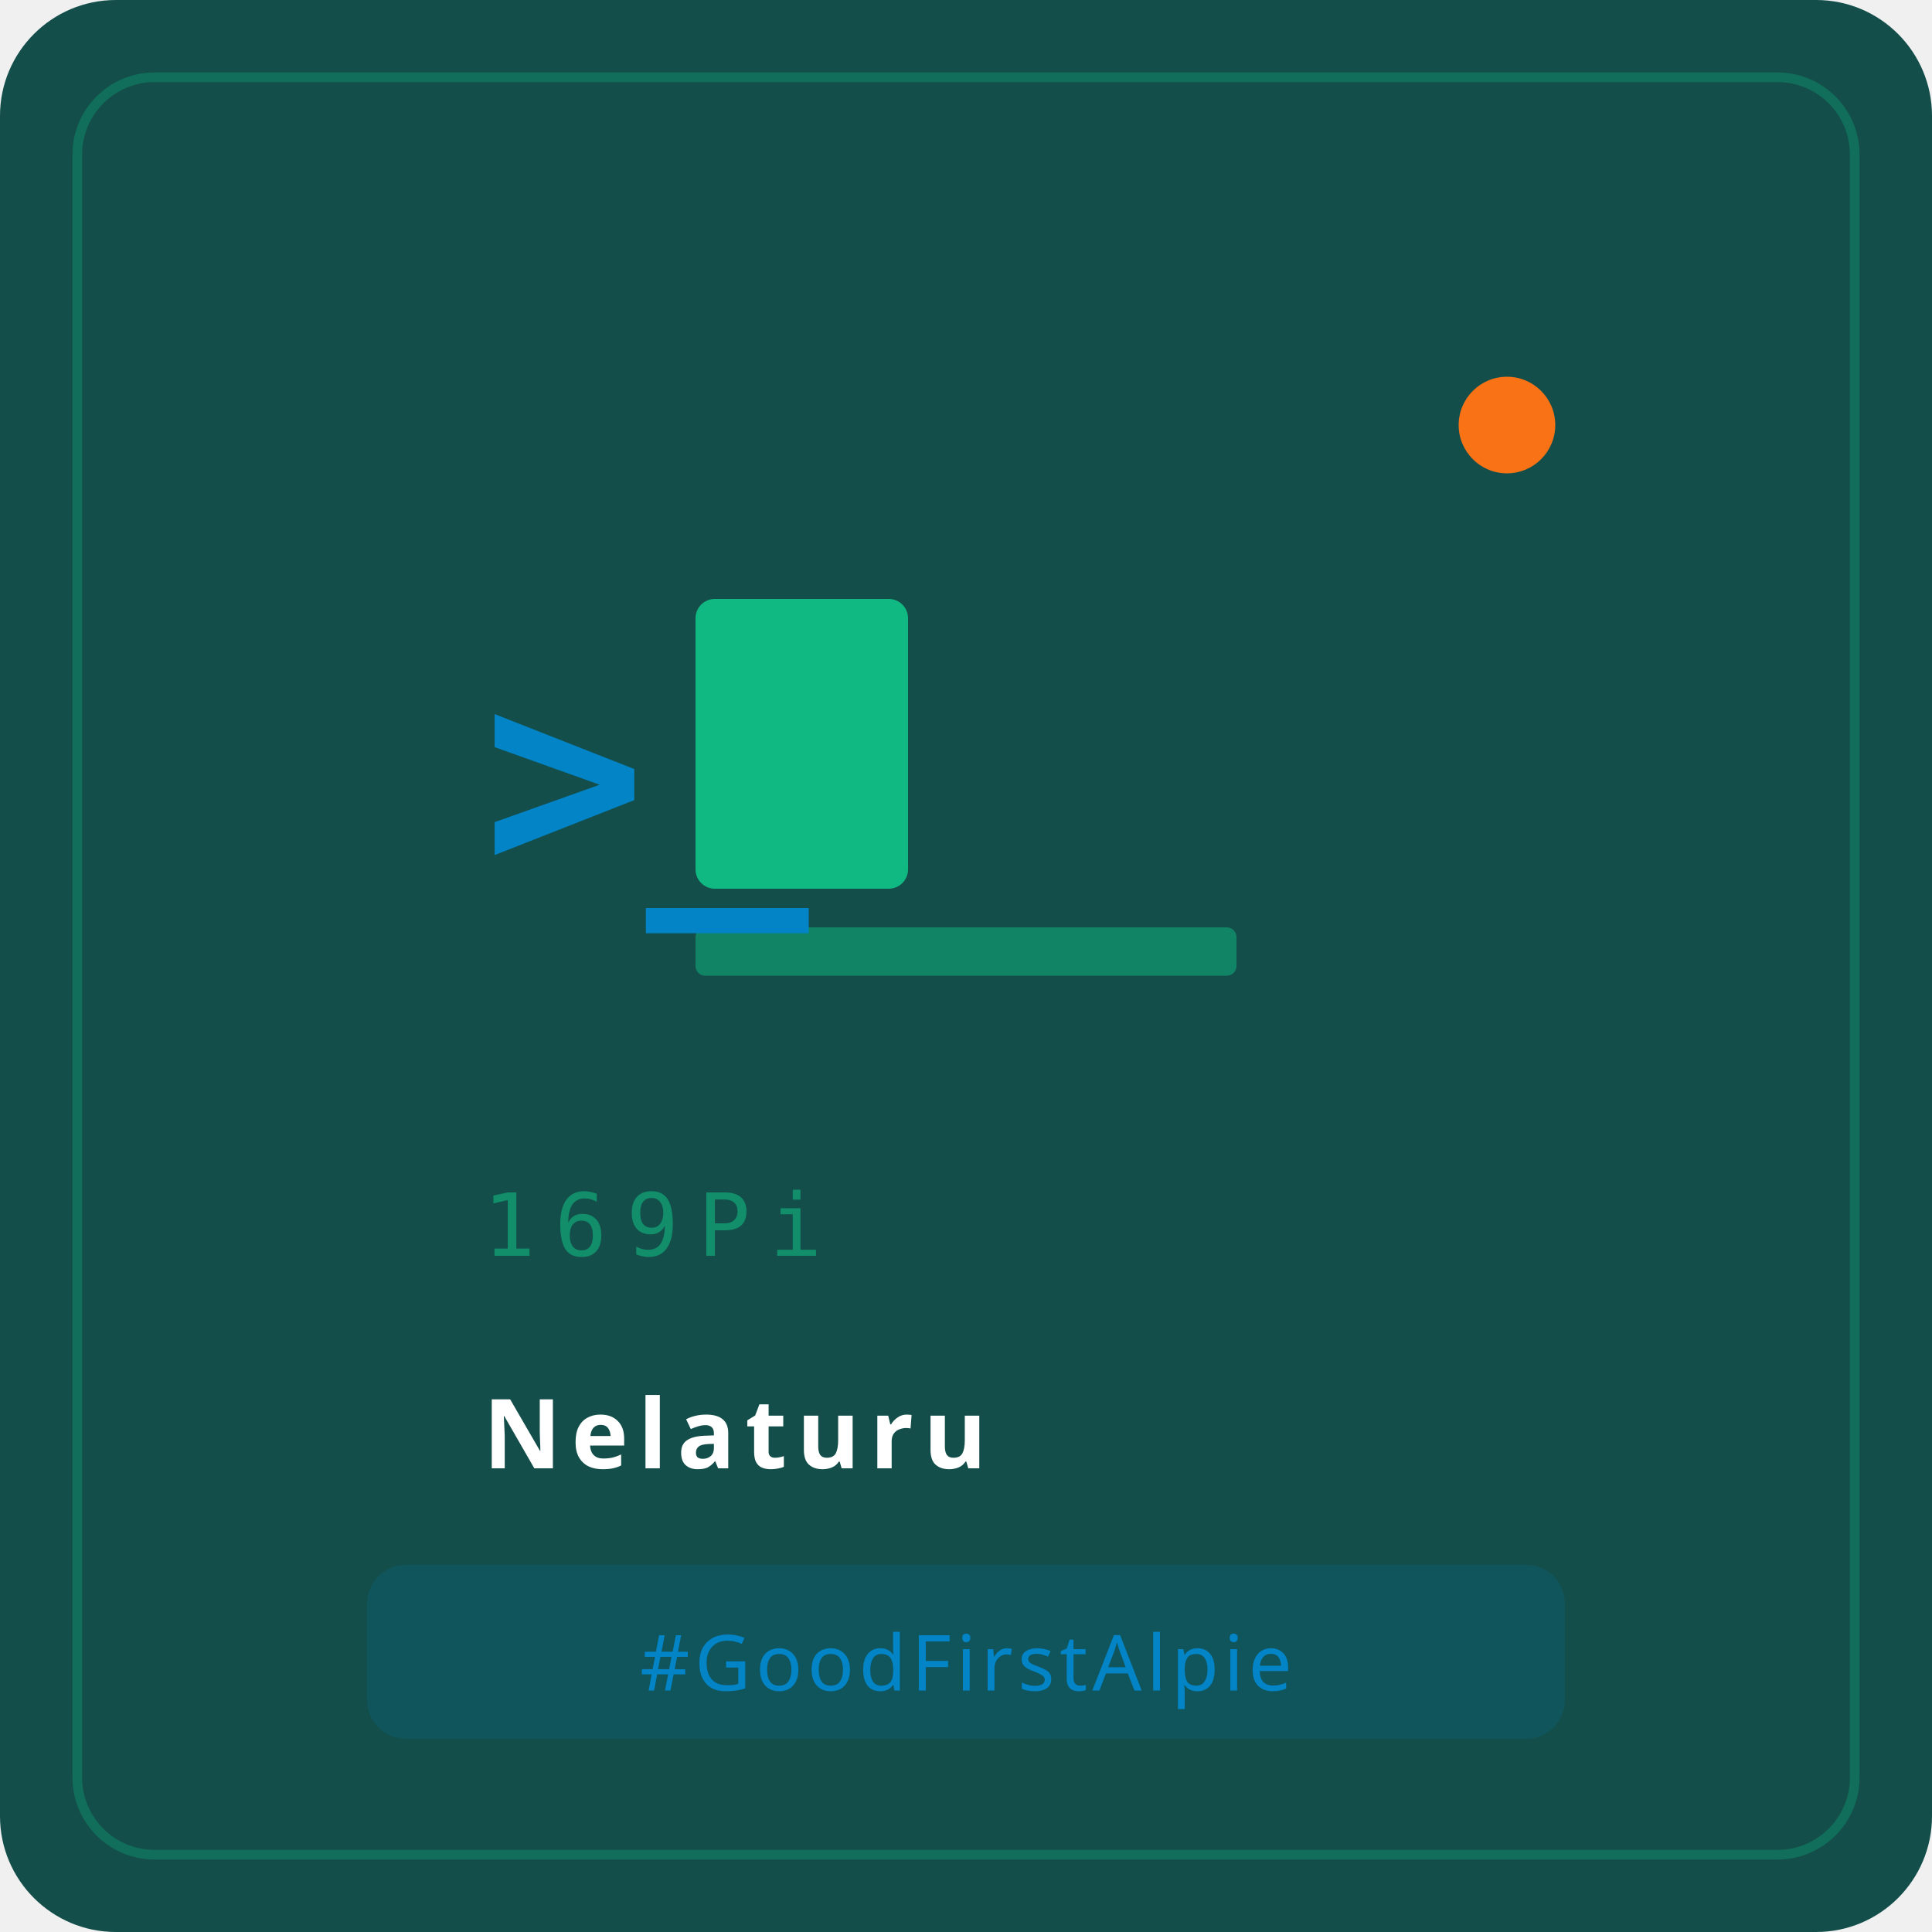
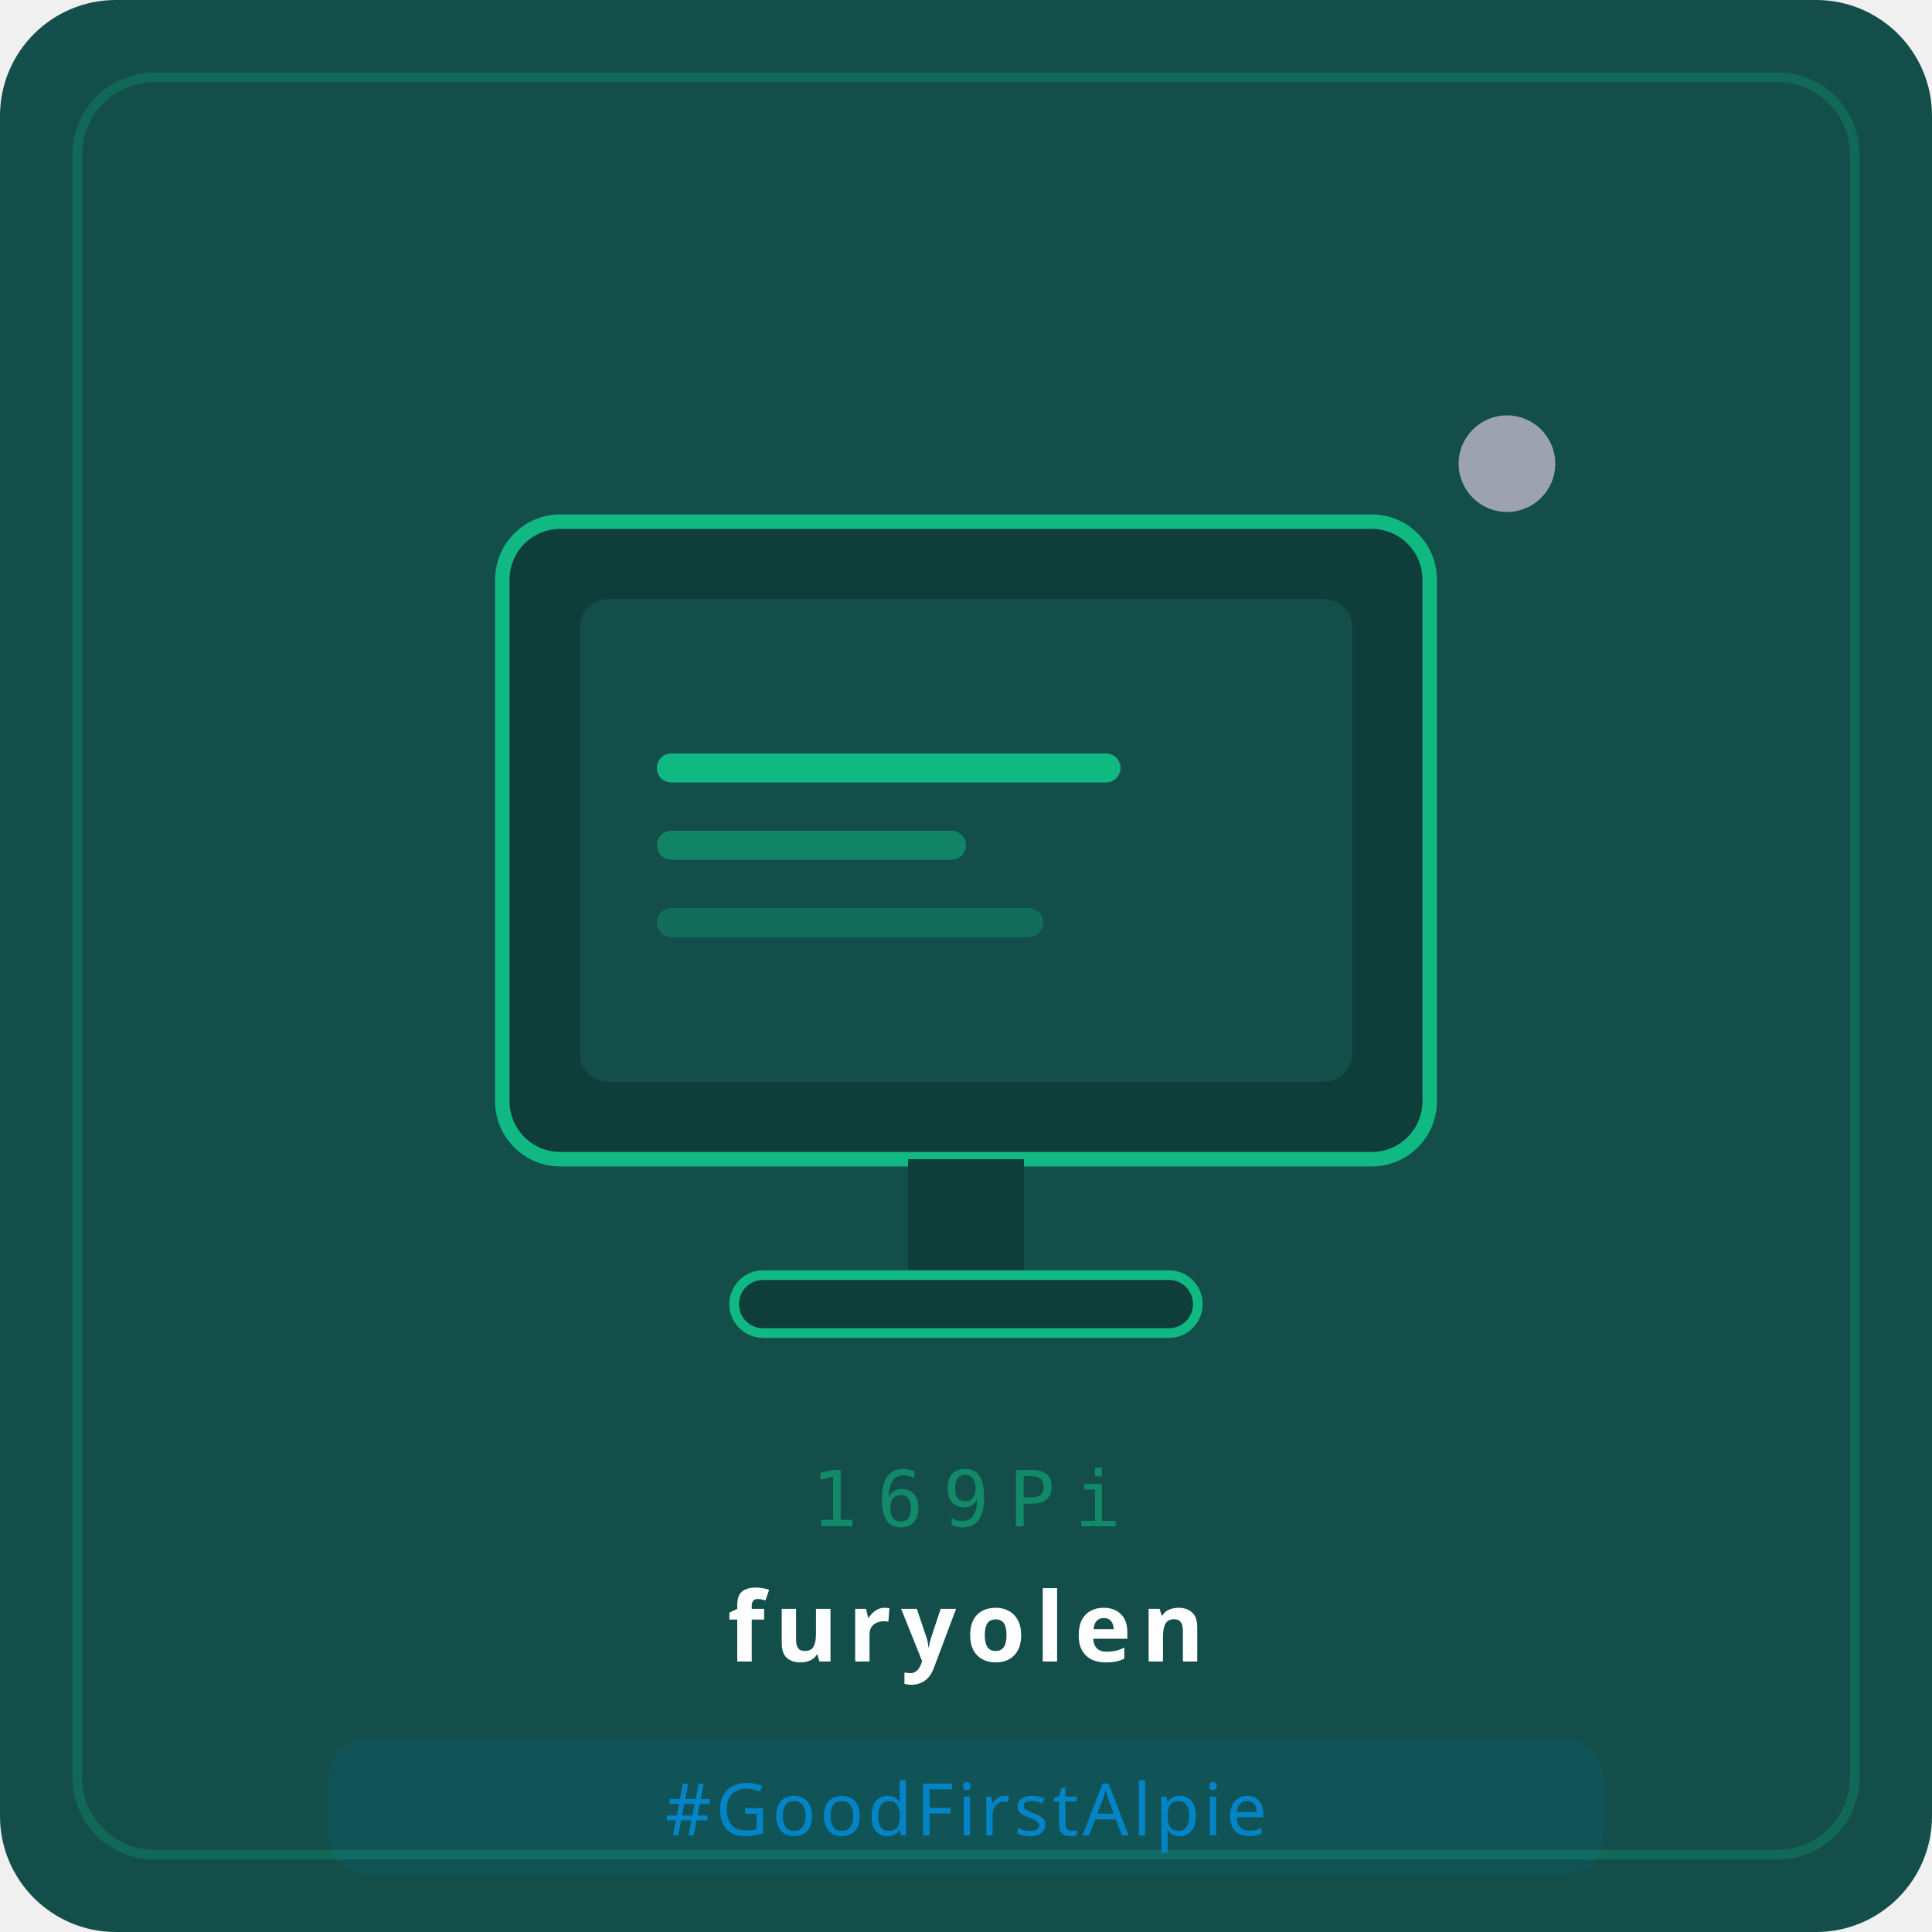
<svg xmlns="http://www.w3.org/2000/svg" viewBox="0 0 200 200" width="200" height="200">
  <rect width="200" height="200" fill="#134E4A" rx="12" />
-   <rect x="8" y="8" width="184" height="184" fill="none" stroke="#10B981" stroke-width="1" stroke-opacity="0.3" rx="8" />
-   <rect x="72" y="62" width="22" height="30" fill="#10B981" rx="2" />
-   <rect x="72" y="96" width="56" height="5" fill="#10B981" opacity="0.5" rx="1" />
-   <text x="50" y="90" font-family="monospace" font-size="28" fill="#0284C7" font-weight="bold">&gt;_</text>
-   <circle cx="156" cy="44" r="5" fill="#F97316" />
-   <text x="50" y="130" font-family="monospace" font-size="9" fill="#10B981" opacity="0.6" letter-spacing="2">169Pi</text>
-   <text x="50" y="152" font-family="sans-serif" font-size="10" fill="#ffffff" font-weight="600" letter-spacing="1">Nelaturu</text>
-   <rect x="38" y="162" width="124" height="18" fill="#0284C7" fill-opacity="0.15" rx="4" />
-   <text x="100" y="175" font-family="sans-serif" font-size="8" fill="#0284C7" text-anchor="middle" letter-spacing="0.5">#GoodFirstAlpie</text>
+   <rect x="8" y="8" width="184" height="184" fill="none" stroke="#10B981" stroke-width="1" stroke-opacity="0.25" rx="8" />
+   <rect x="52" y="54" width="96" height="66" fill="#0F3D39" rx="6" stroke="#10B981" stroke-width="1.5" />
+   <rect x="60" y="62" width="80" height="50" fill="#134E4A" rx="3" />
+   <rect x="68" y="78" width="48" height="3" fill="#10B981" rx="1.5" />
+   <rect x="68" y="86" width="32" height="3" fill="#10B981" opacity="0.5" rx="1.5" />
+   <rect x="68" y="94" width="40" height="3" fill="#10B981" opacity="0.3" rx="1.5" />
+   <rect x="94" y="120" width="12" height="12" fill="#0F3D39" />
+   <rect x="76" y="132" width="48" height="6" fill="#0F3D39" rx="3" stroke="#10B981" stroke-width="1" />
+   <circle cx="156" cy="48" r="5" fill="#9CA3AF" />
+   <text x="100" y="158" font-family="monospace" font-size="8" fill="#10B981" opacity="0.55" text-anchor="middle" letter-spacing="2">169Pi</text>
+   <text x="100" y="172" font-family="sans-serif" font-size="10" fill="#ffffff" font-weight="600" text-anchor="middle" letter-spacing="1">furyolen</text>
+   <rect x="34" y="180" width="132" height="14" fill="#0284C7" fill-opacity="0.12" rx="4" />
+   <text x="100" y="190" font-family="sans-serif" font-size="7.5" fill="#0284C7" text-anchor="middle" letter-spacing="0.4">#GoodFirstAlpie</text>
</svg>
